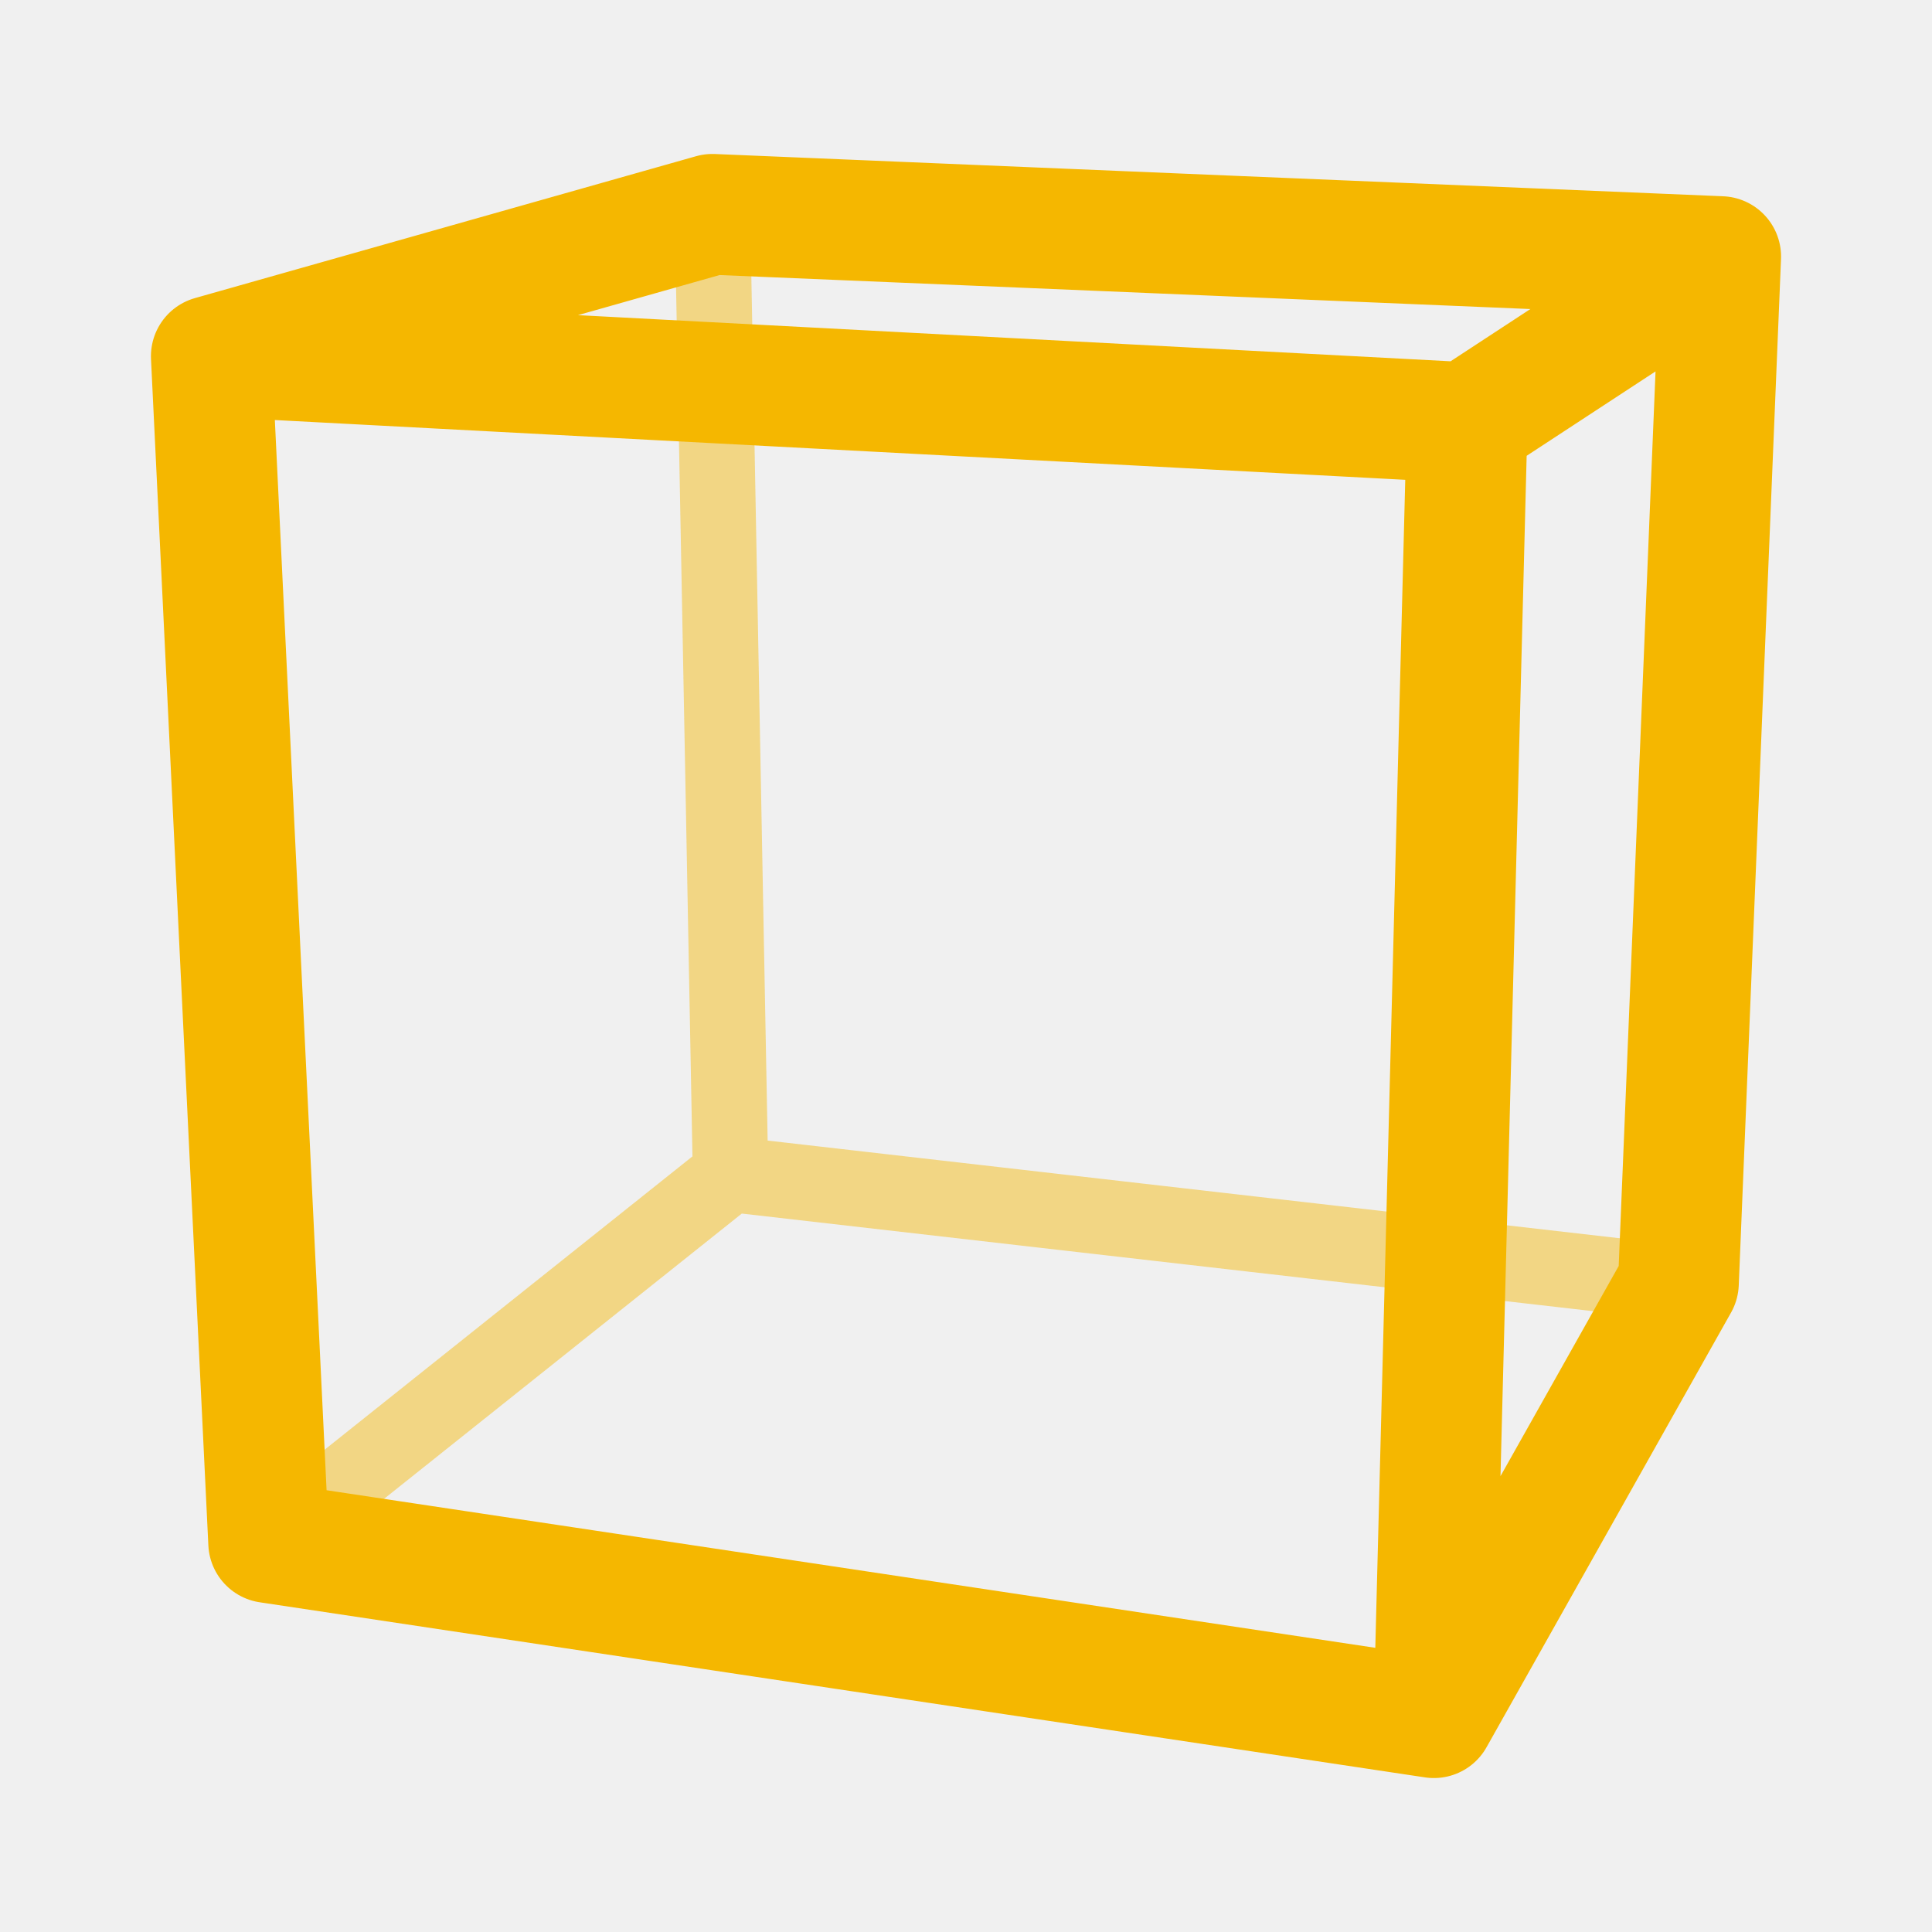
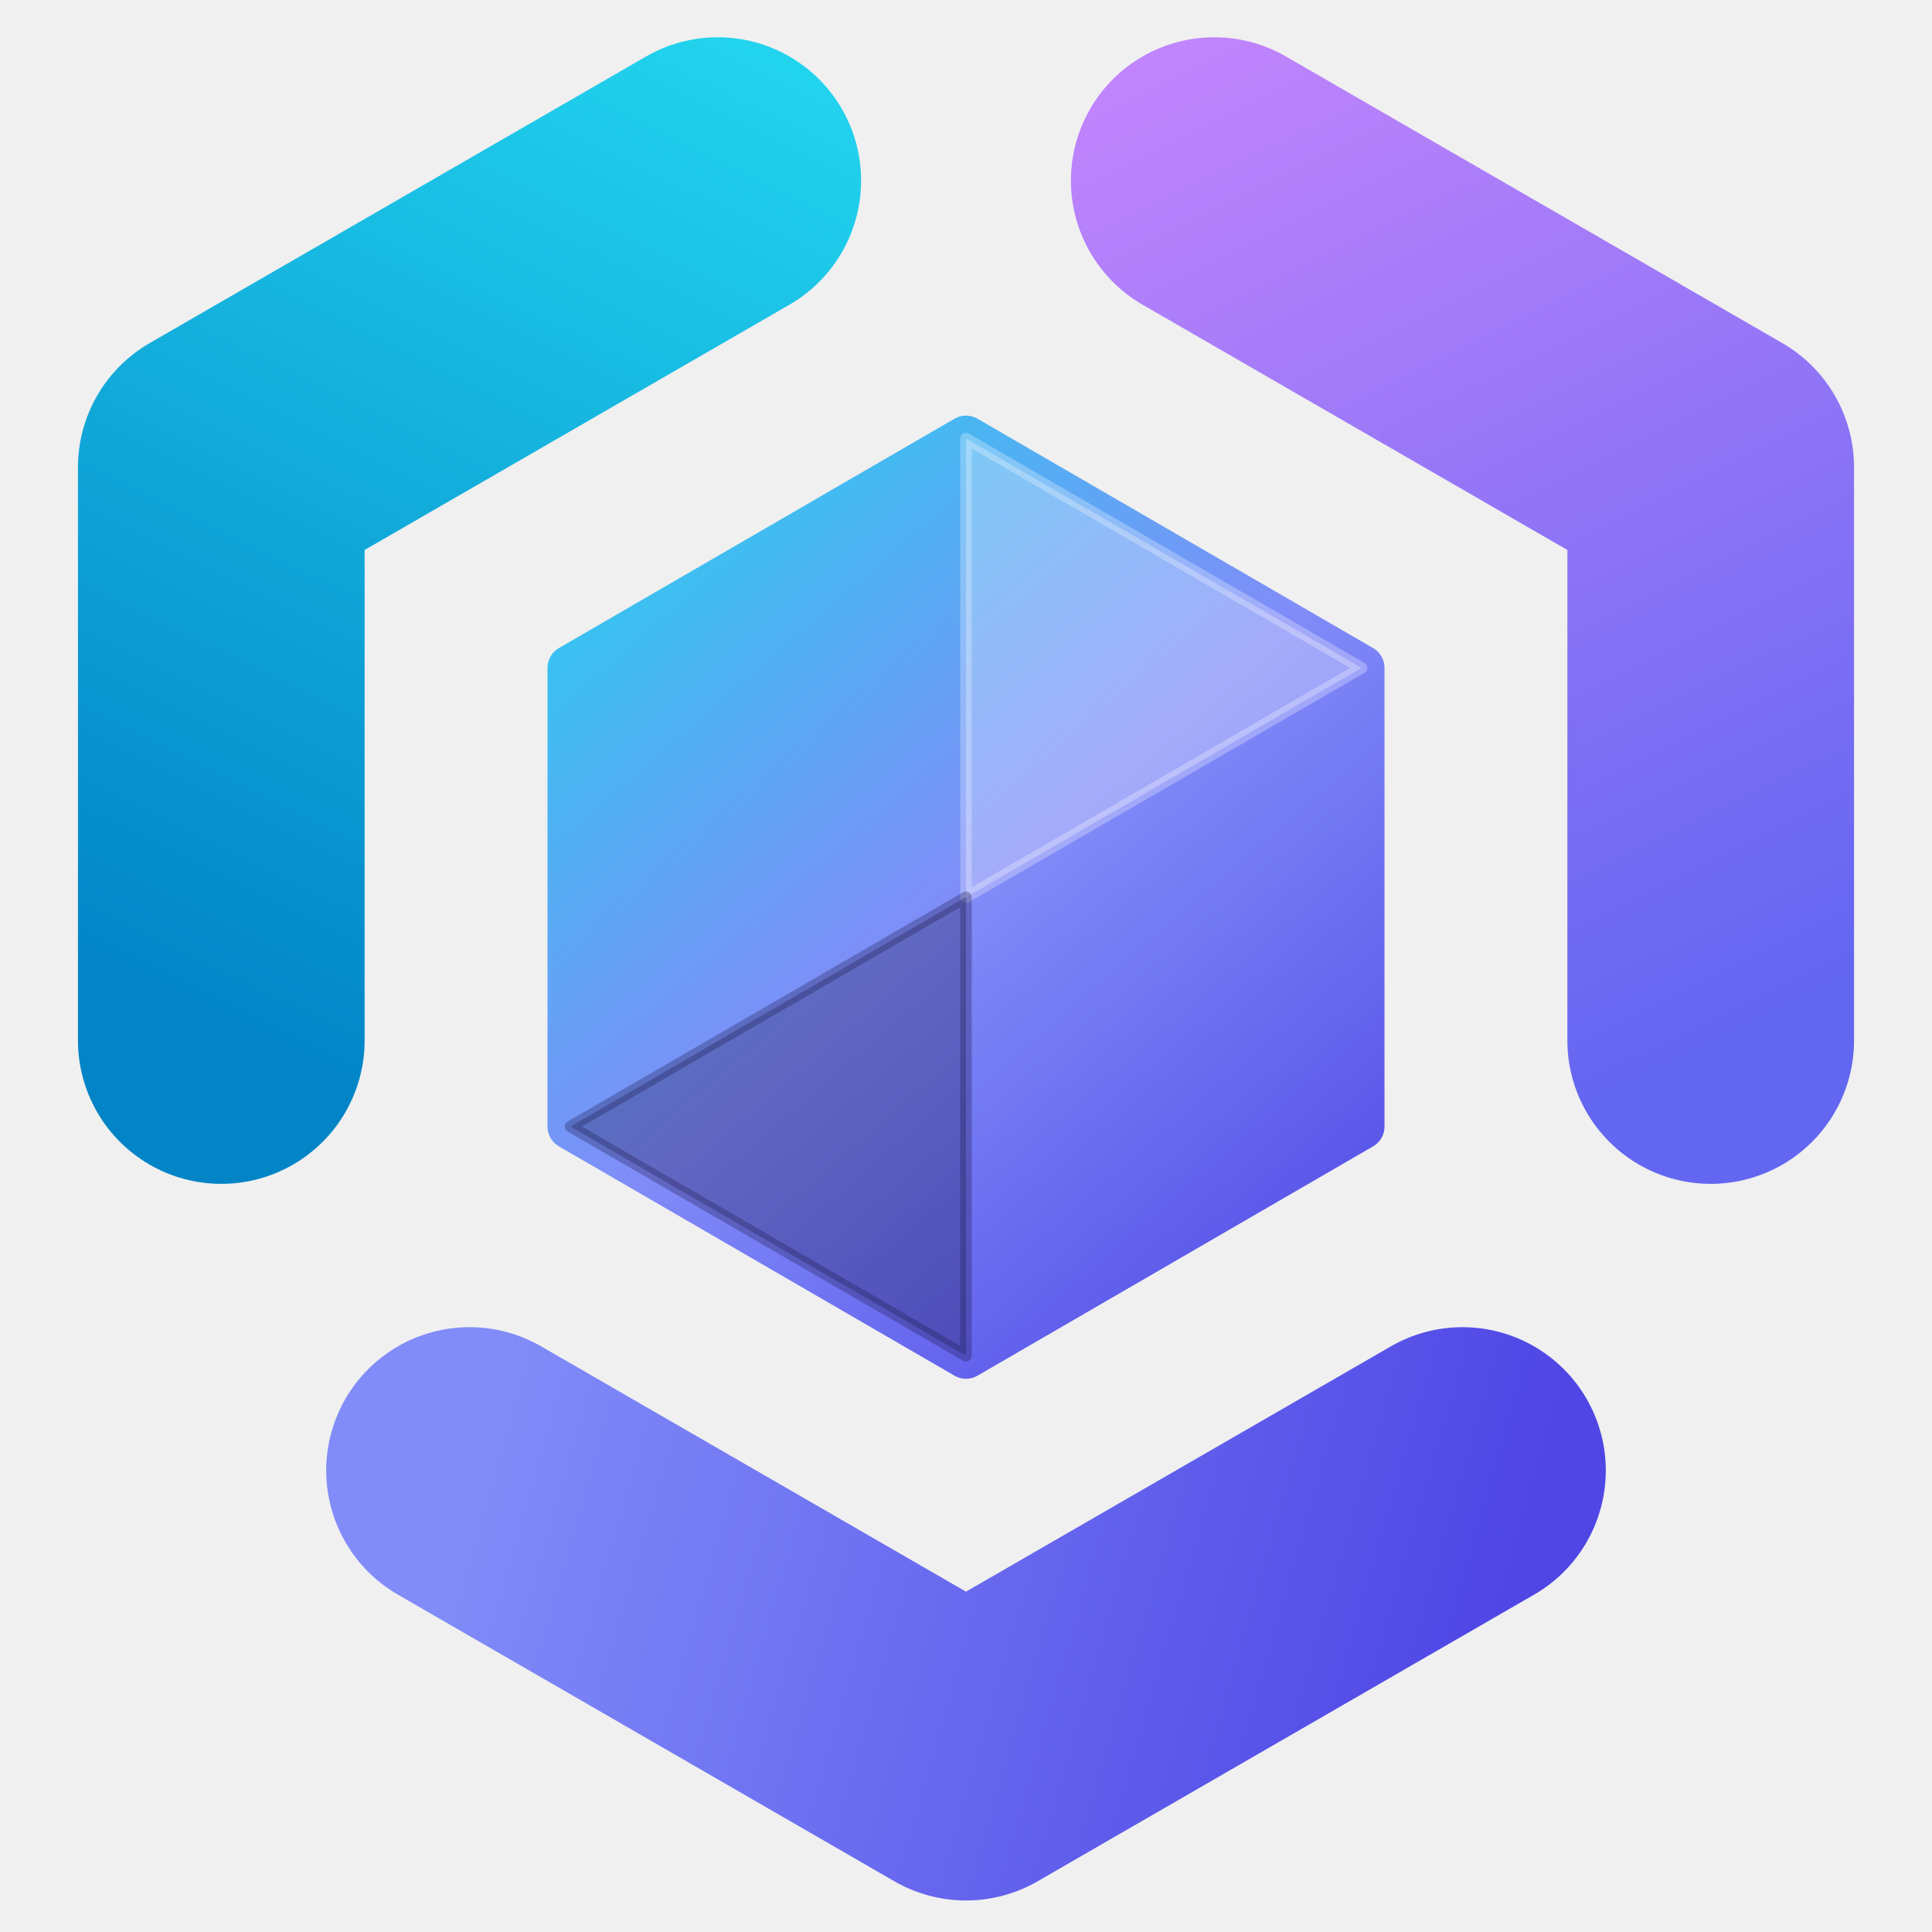
- <svg xmlns="http://www.w3.org/2000/svg" viewBox="0 0 64 64" role="img" aria-label="Plexus Mod Loader">
-   <g fill="none" stroke="#f5b700" stroke-linecap="round" stroke-linejoin="round">
-     <path stroke-width="2.5" stroke-opacity="0.45" d="M24.2 38.9L8.9 51.1 M24.2 38.9L23.6 7.1 M24.2 38.9L55.6 42.5" />
-     <path stroke-width="4" d="M8.9 51.1L7.0 11.8 M8.9 51.1L47.5 56.9 M23.6 7.1L7.0 11.8 M23.6 7.1L57.0 8.5 M7.0 11.8L48.6 14.0 M55.6 42.5L47.5 56.9 M55.6 42.5L57.0 8.5 M47.5 56.9L48.6 14.0 M57.0 8.5L48.6 14.0" />
+ <svg xmlns="http://www.w3.org/2000/svg" viewBox="87.5 99.5 337 337" width="512" height="512" fill="none">
+   <defs>
+     <linearGradient id="plexus-cyan" gradientUnits="userSpaceOnUse" x1="212.7" y1="106" x2="126.1" y2="281">
+       <stop offset="0" stop-color="#22D3EE" />
+       <stop offset="1" stop-color="#0284C7" />
+     </linearGradient>
+     <linearGradient id="plexus-purple" gradientUnits="userSpaceOnUse" x1="299.3" y1="106" x2="385.9" y2="281">
+       <stop offset="0" stop-color="#C084FC" />
+       <stop offset="1" stop-color="#6366F1" />
+     </linearGradient>
+     <linearGradient id="plexus-indigo" gradientUnits="userSpaceOnUse" x1="169.4" y1="356" x2="342.6" y2="406">
+       <stop offset="0" stop-color="#818CF8" />
+       <stop offset="1" stop-color="#4F46E5" />
+     </linearGradient>
+     <linearGradient id="plexus-core" gradientUnits="userSpaceOnUse" x1="187" y1="176" x2="325" y2="336">
+       <stop offset="0" stop-color="#22D3EE" />
+       <stop offset="0.5" stop-color="#818CF8" />
+       <stop offset="1" stop-color="#4F46E5" />
+     </linearGradient>
+   </defs>
+   <g stroke-width="50" stroke-linecap="round" stroke-linejoin="round" fill="none">
+     <polyline points="212.7,131 126.1,181 126.1,281" stroke="url(#plexus-cyan)" />
+     <polyline points="299.3,131 385.9,181 385.9,281" stroke="url(#plexus-purple)" />
+     <polyline points="169.4,356 256,406 342.6,356" stroke="url(#plexus-indigo)" />
  </g>
+   <polygon points="256,176 325,216 325,296 256,336 187,296 187,216" fill="url(#plexus-core)" stroke="url(#plexus-core)" stroke-width="8" stroke-linejoin="round" />
+   <polygon points="256,176 325,216 256,256" fill="#FFFFFF" fill-opacity="0.28" stroke="#FFFFFF" stroke-opacity="0.28" stroke-width="2" stroke-linejoin="round" />
+   <polygon points="256,336 187,296 256,256" fill="#1E1B4B" fill-opacity="0.32" stroke="#1E1B4B" stroke-opacity="0.32" stroke-width="2" stroke-linejoin="round" />
</svg>
